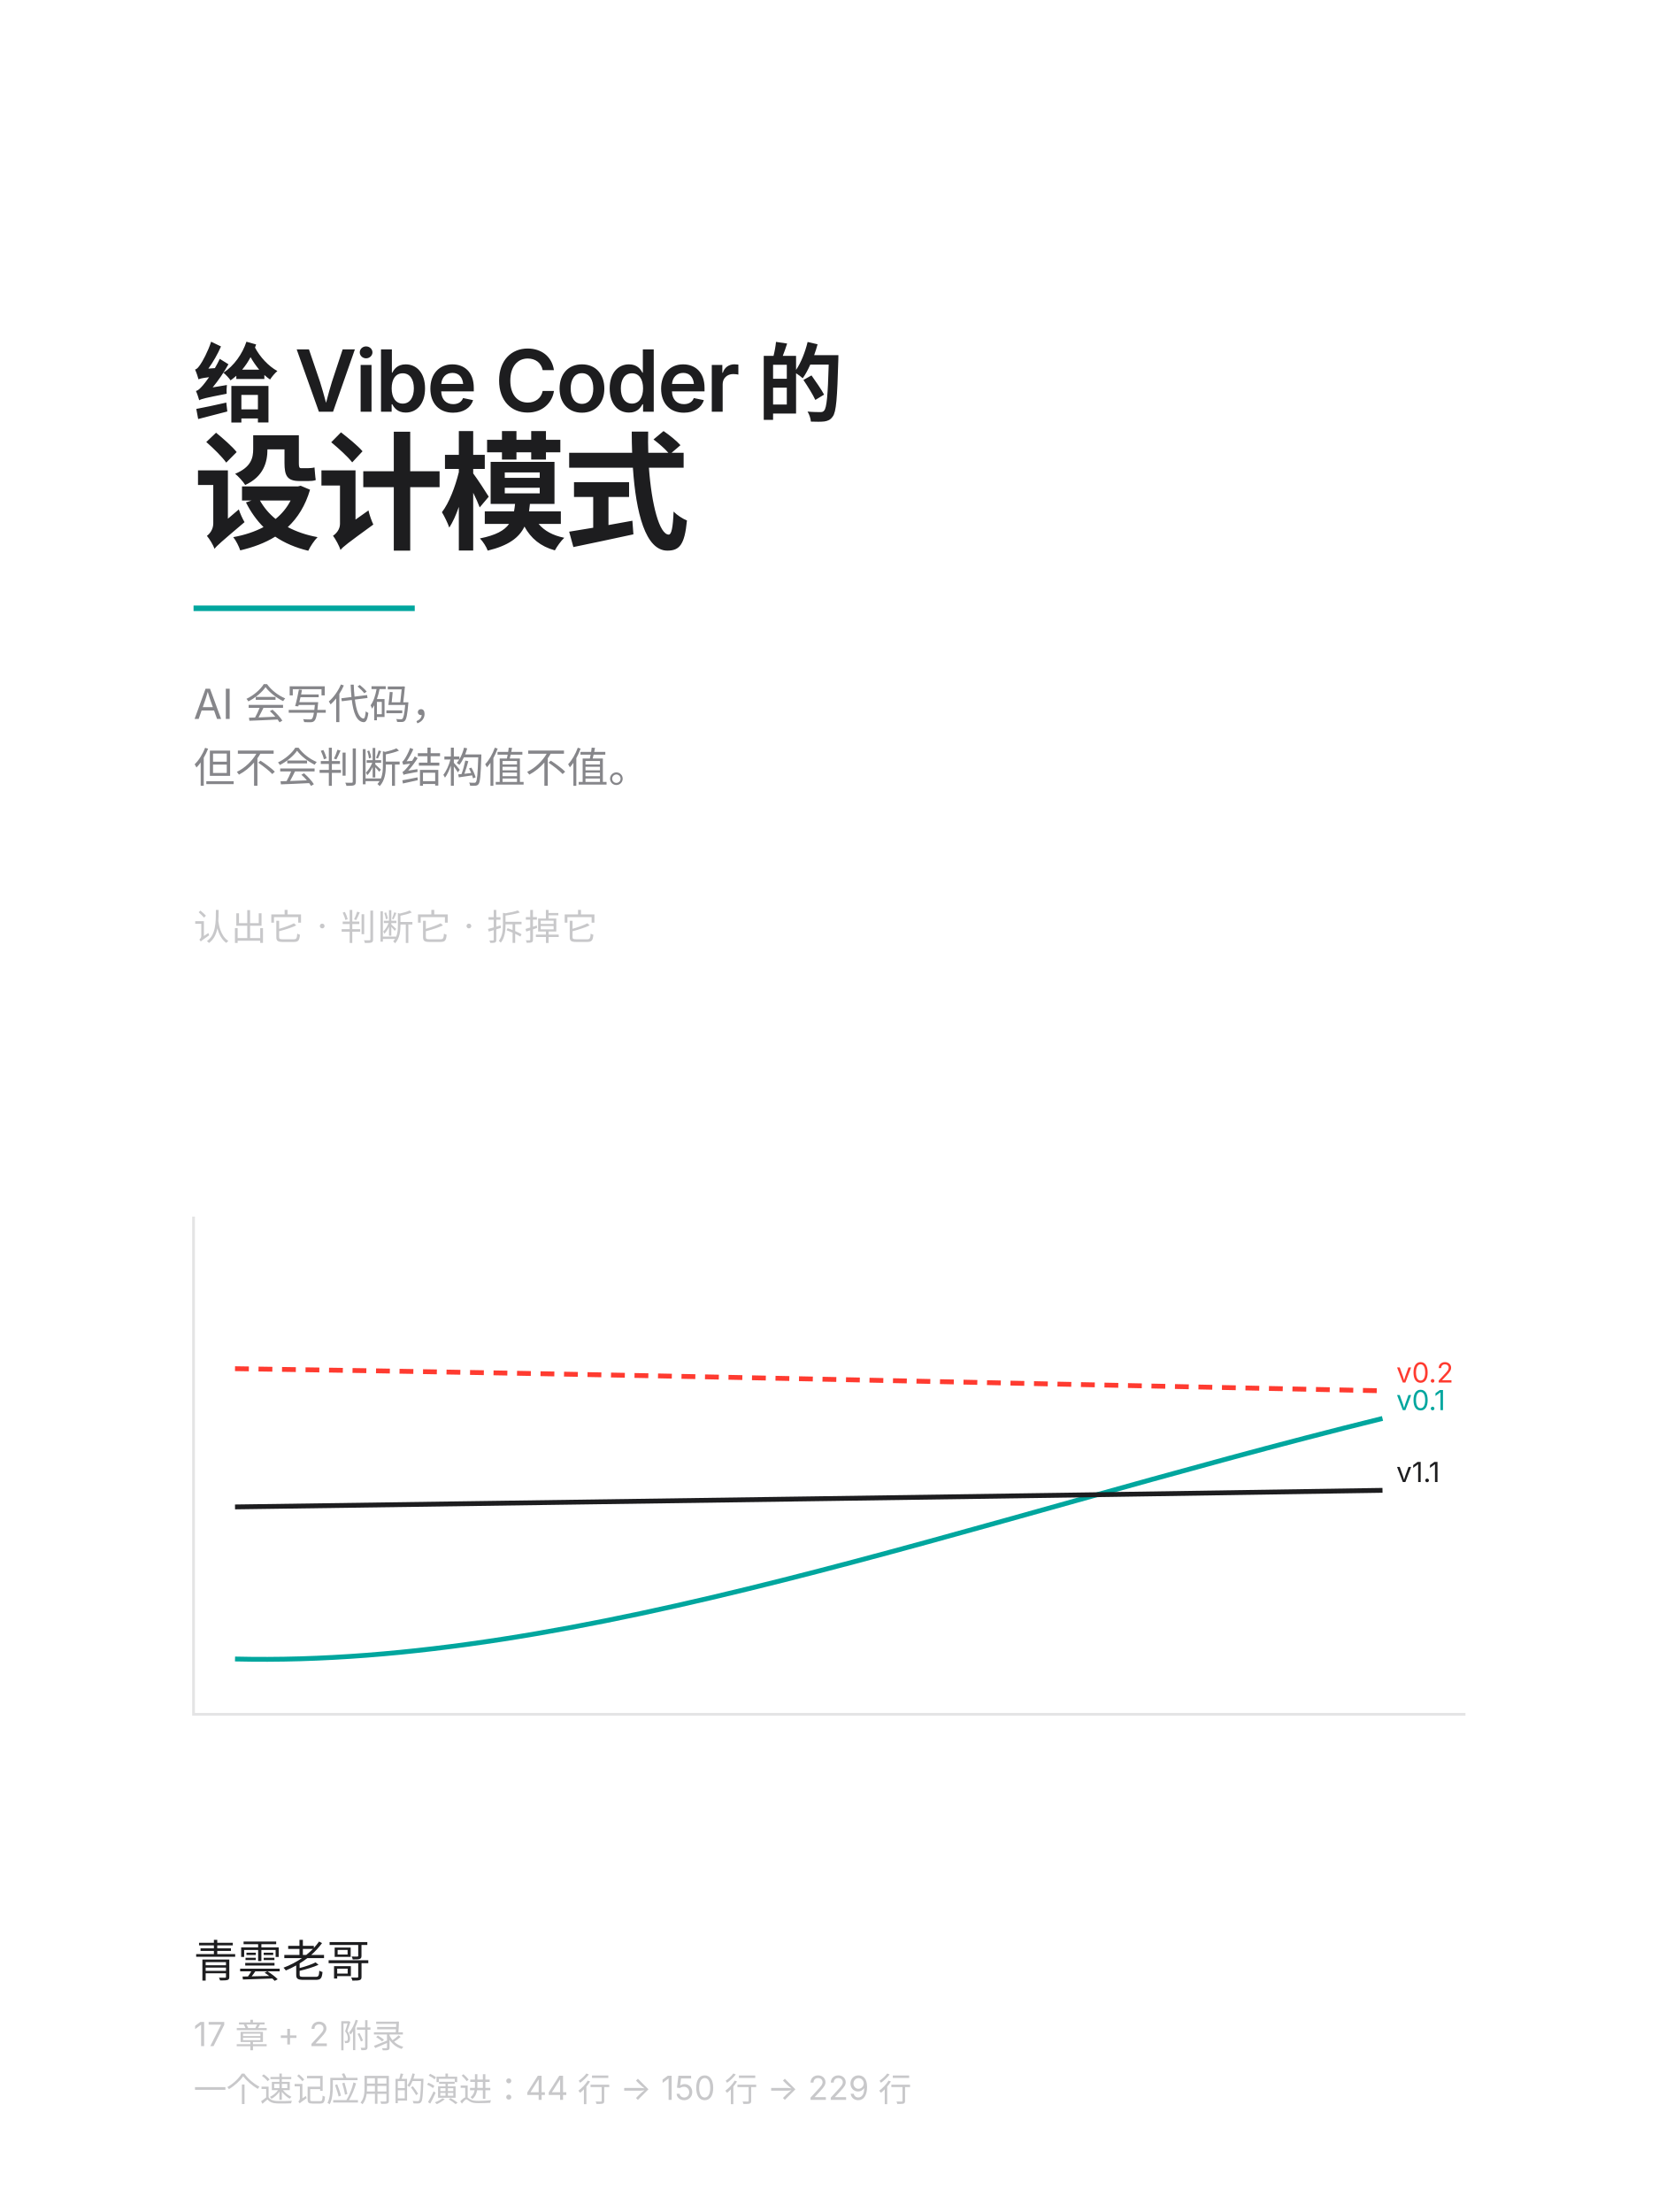
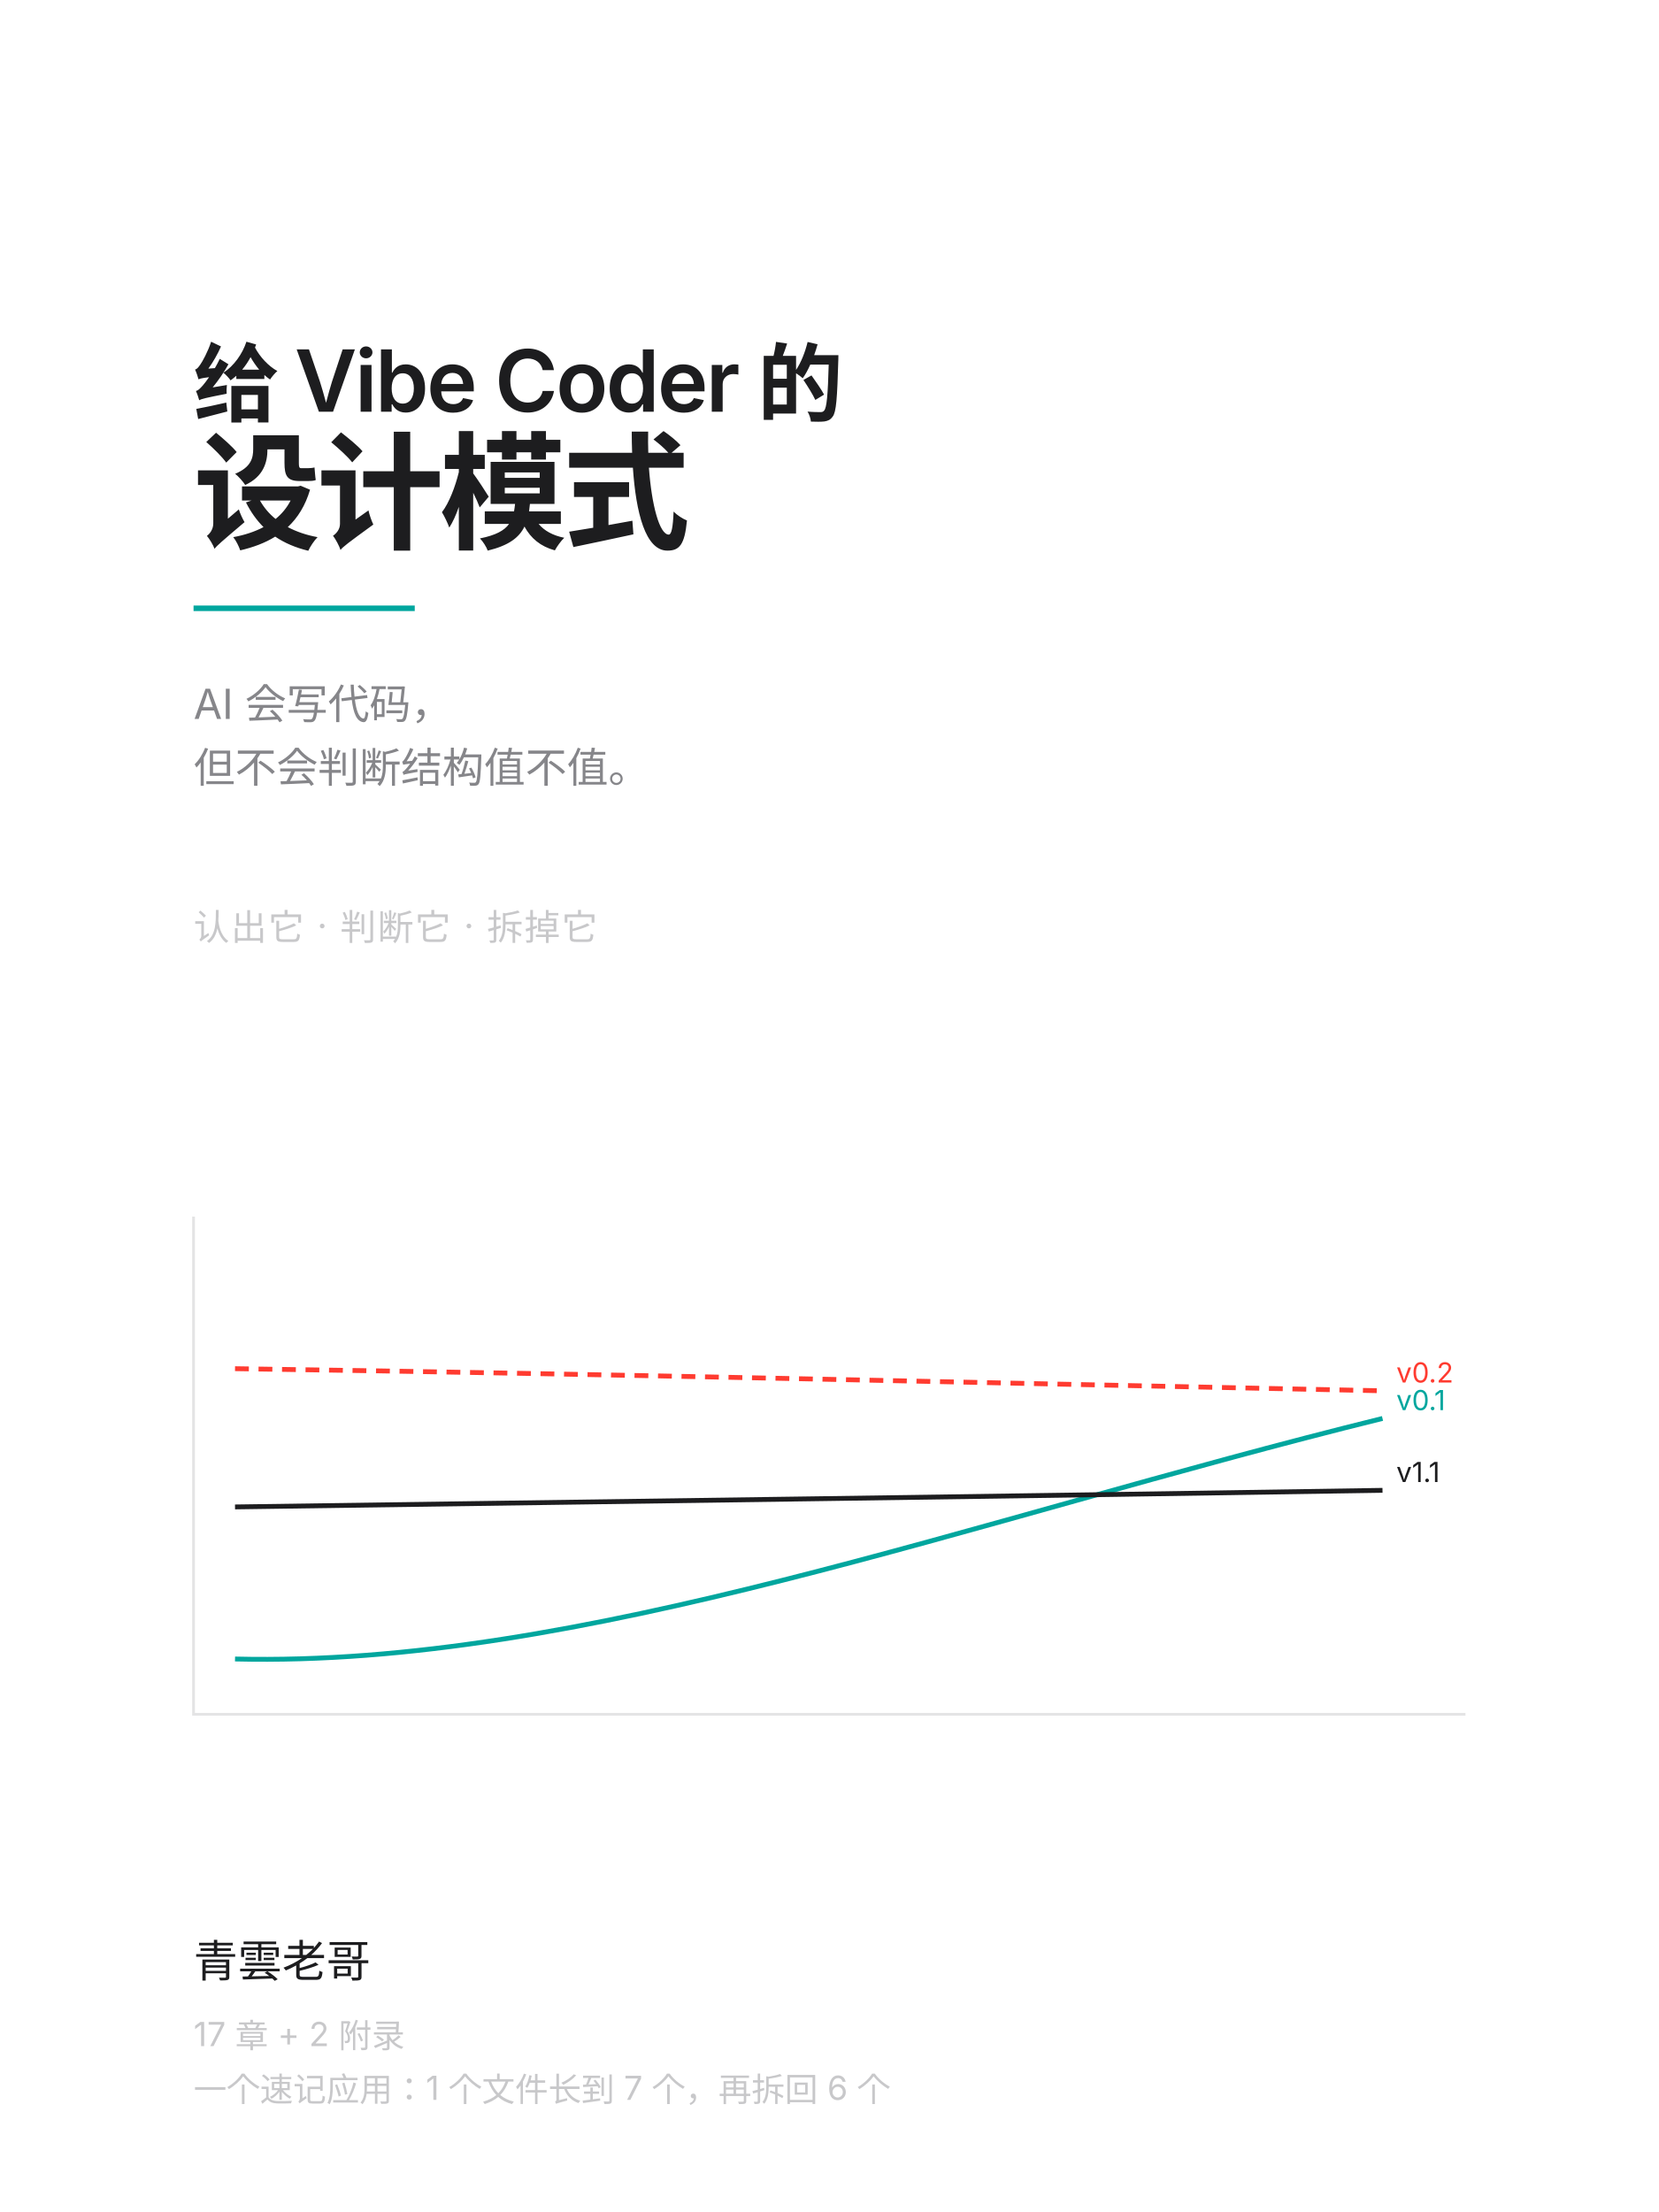
<svg xmlns="http://www.w3.org/2000/svg" width="1200" height="1600" viewBox="0 0 1200 1600">
  <rect width="1200" height="1600" fill="#FFFFFF" />
  <g font-family="-apple-system,&quot;SF Pro Text&quot;,&quot;PingFang SC&quot;,&quot;Helvetica Neue&quot;,sans-serif">
    <path d="M140,880 L140,1240 L1060,1240" stroke="rgba(60,60,67,.14)" stroke-width="2" fill="none" />
    <path d="M170,1200 C 420,1206 700,1100 1000,1026" stroke="#00A69E" stroke-width="3.5" fill="none" />
    <path d="M170,990 C 450,994 700,1000 1000,1006" stroke="#FF3B30" stroke-width="3.5" fill="none" stroke-dasharray="10 7" />
    <path d="M170,1090 C 450,1086 750,1082 1000,1078" stroke="#1D1D1F" stroke-width="3.5" fill="none" />
    <text x="1010" y="1020" font-size="20" font-weight="400" fill="#00A69E" text-anchor="start" letter-spacing="normal">v0.1</text>
    <text x="1010" y="1000" font-size="20" font-weight="400" fill="#FF3B30" text-anchor="start" letter-spacing="normal">v0.2</text>
    <text x="1010" y="1072" font-size="20" font-weight="400" fill="#1D1D1F" text-anchor="start" letter-spacing="normal">v1.1</text>
    <text x="140" y="300" font-size="62" font-weight="600" fill="#1D1D1F" text-anchor="start" letter-spacing="-1.5">给 Vibe Coder 的</text>
    <text x="140" y="390" font-size="92" font-weight="700" fill="#1D1D1F" text-anchor="start" letter-spacing="-3">设计模式</text>
    <path d="M140,440 L300,440" stroke="#00A69E" stroke-width="4" />
    <text x="140" y="520" font-size="30" font-weight="400" fill="rgba(60,60,67,.62)" text-anchor="start" letter-spacing="normal">AI 会写代码，</text>
    <text x="140" y="566" font-size="30" font-weight="400" fill="rgba(60,60,67,.62)" text-anchor="start" letter-spacing="normal">但不会判断结构值不值。</text>
    <text x="140" y="680" font-size="26" font-weight="400" fill="rgba(60,60,67,.28)" text-anchor="start" letter-spacing="1">认出它 · 判断它 · 拆掉它</text>
    <text x="140" y="1430" font-size="32" font-weight="400" fill="#1D1D1F" text-anchor="start" letter-spacing="normal">青雲老哥</text>
    <text x="140" y="1480" font-size="24" font-weight="400" fill="rgba(60,60,67,.28)" text-anchor="start" letter-spacing="normal">17 章 + 2 附录</text>
-     <text x="140" y="1520" font-size="24" font-weight="400" fill="rgba(60,60,67,.28)" text-anchor="start" letter-spacing="normal">一个速记应用的演进：44 行 → 150 行 → 229 行</text>
+     <text x="140" y="1520" font-size="24" font-weight="400" fill="rgba(60,60,67,.28)" text-anchor="start" letter-spacing="normal">一个速记应用：1 个文件长到 7 个，再拆回 6 个</text>
  </g>
</svg>
